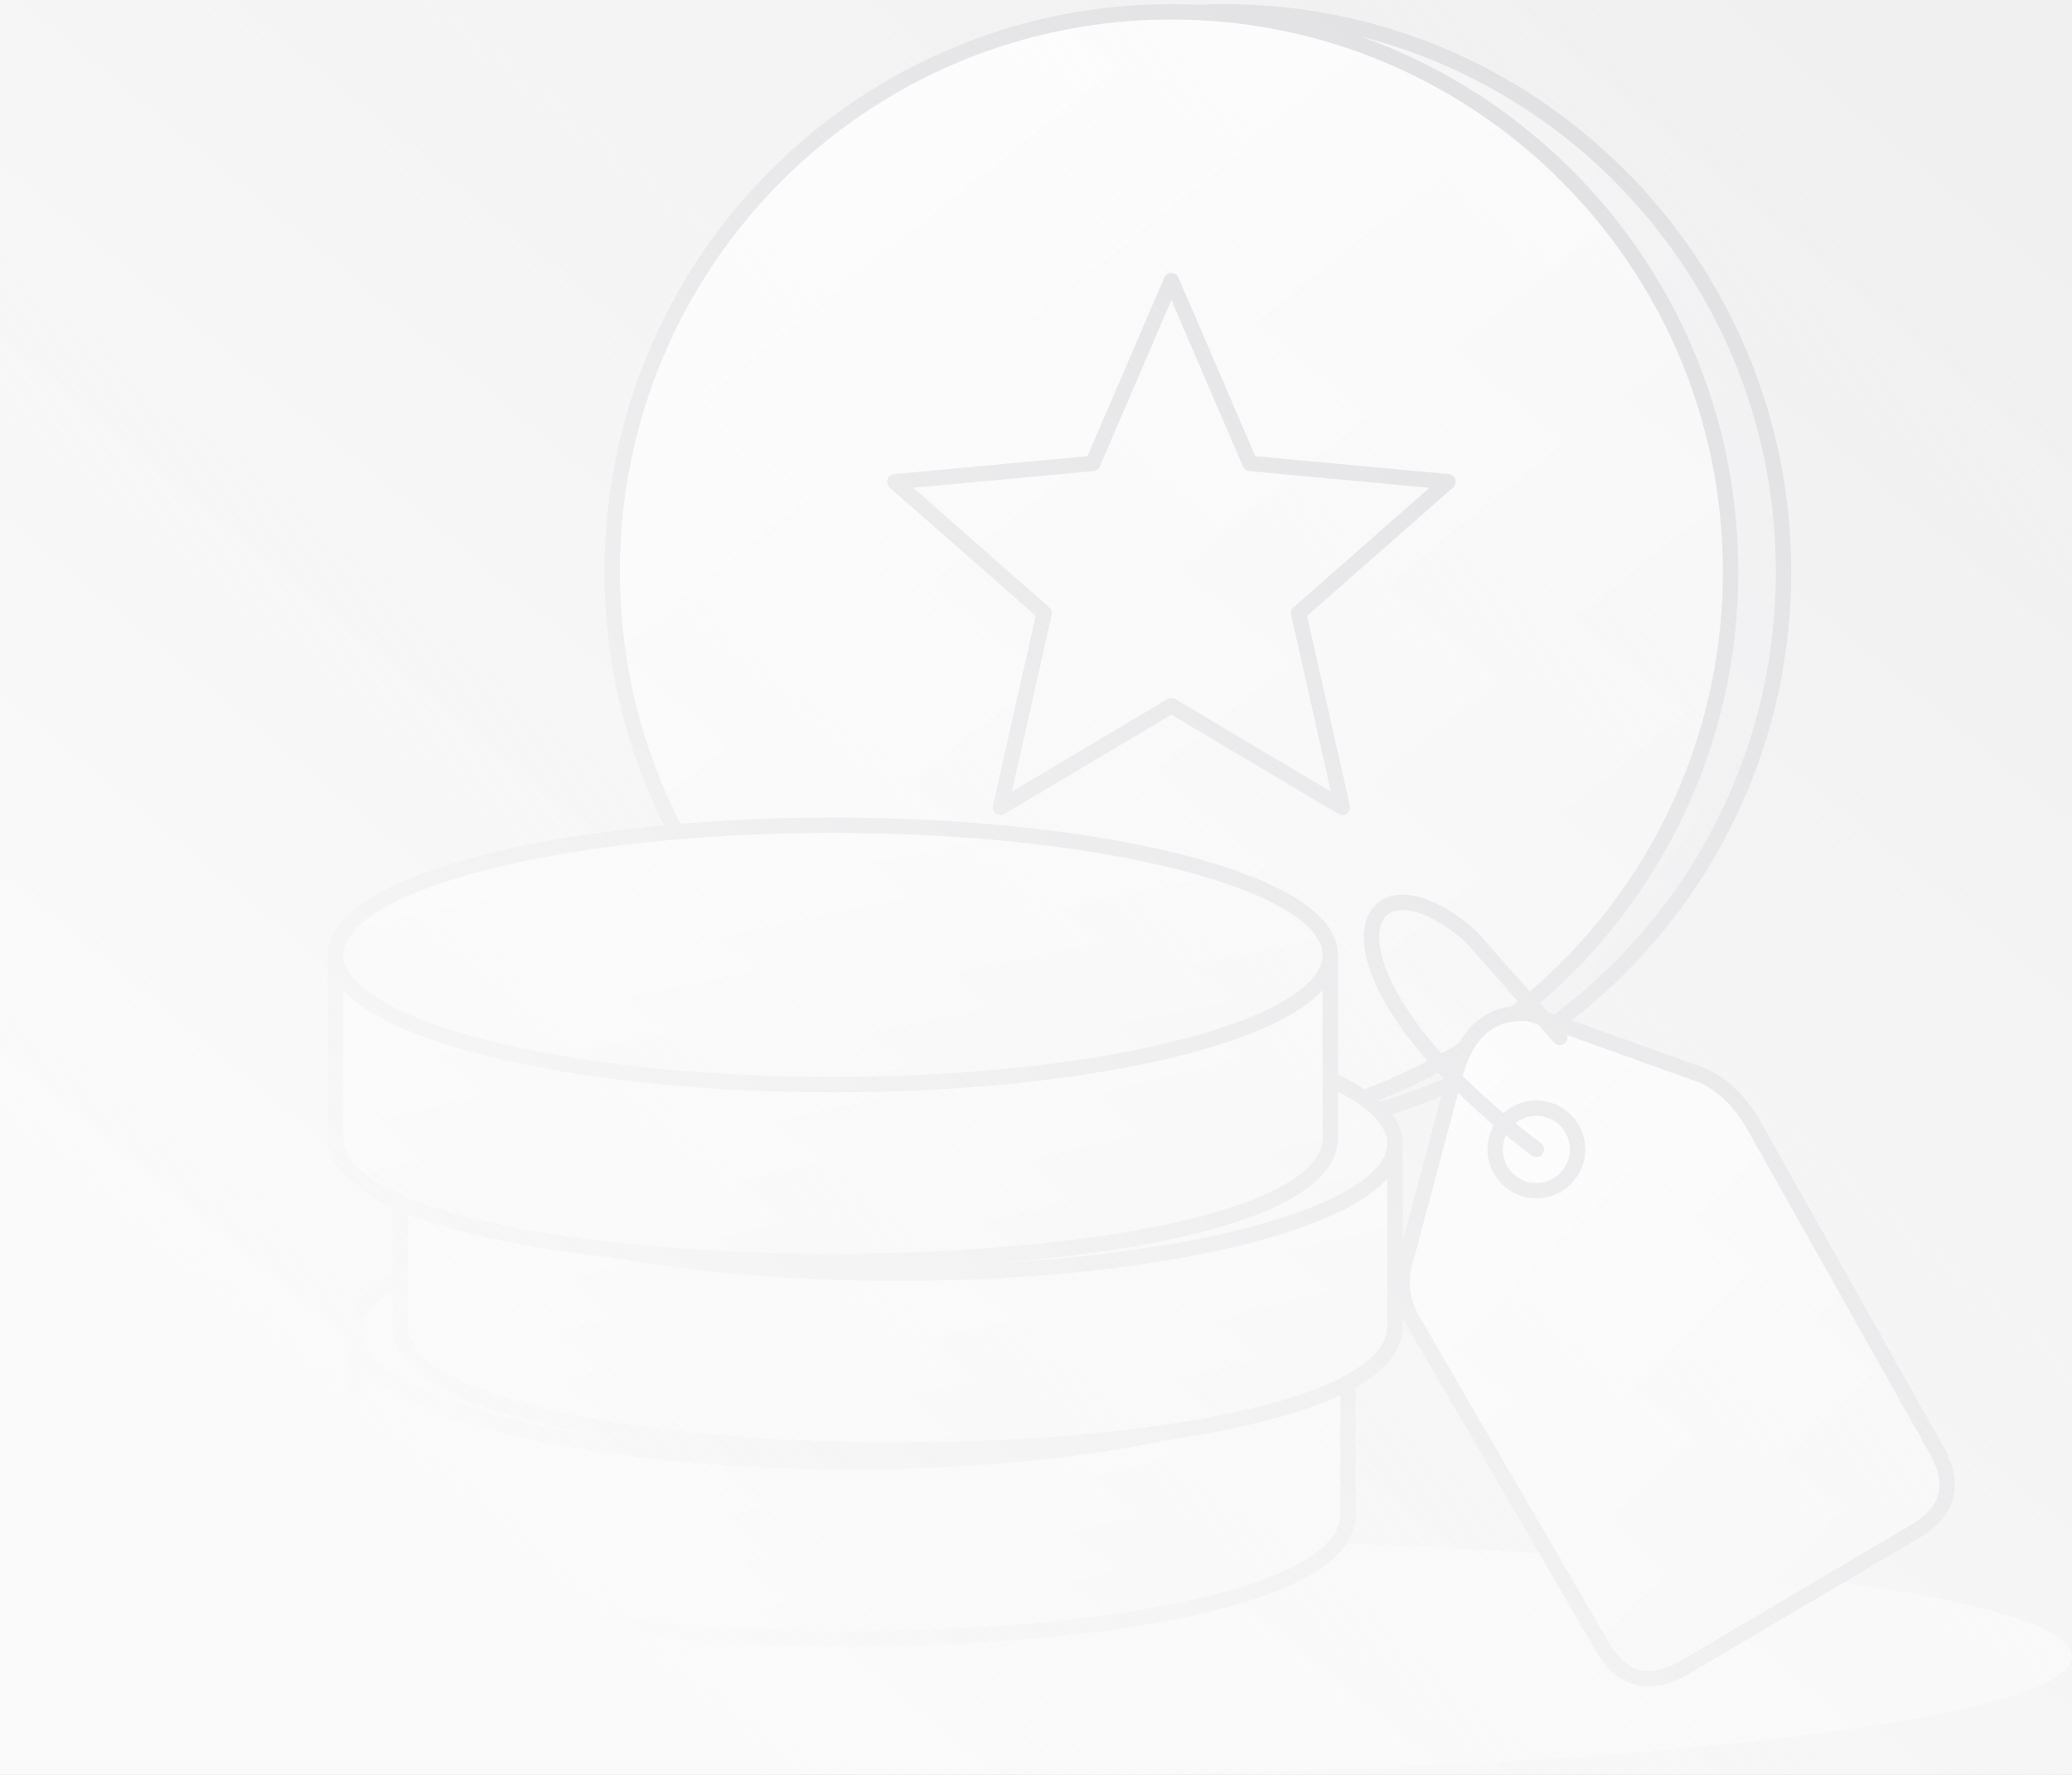
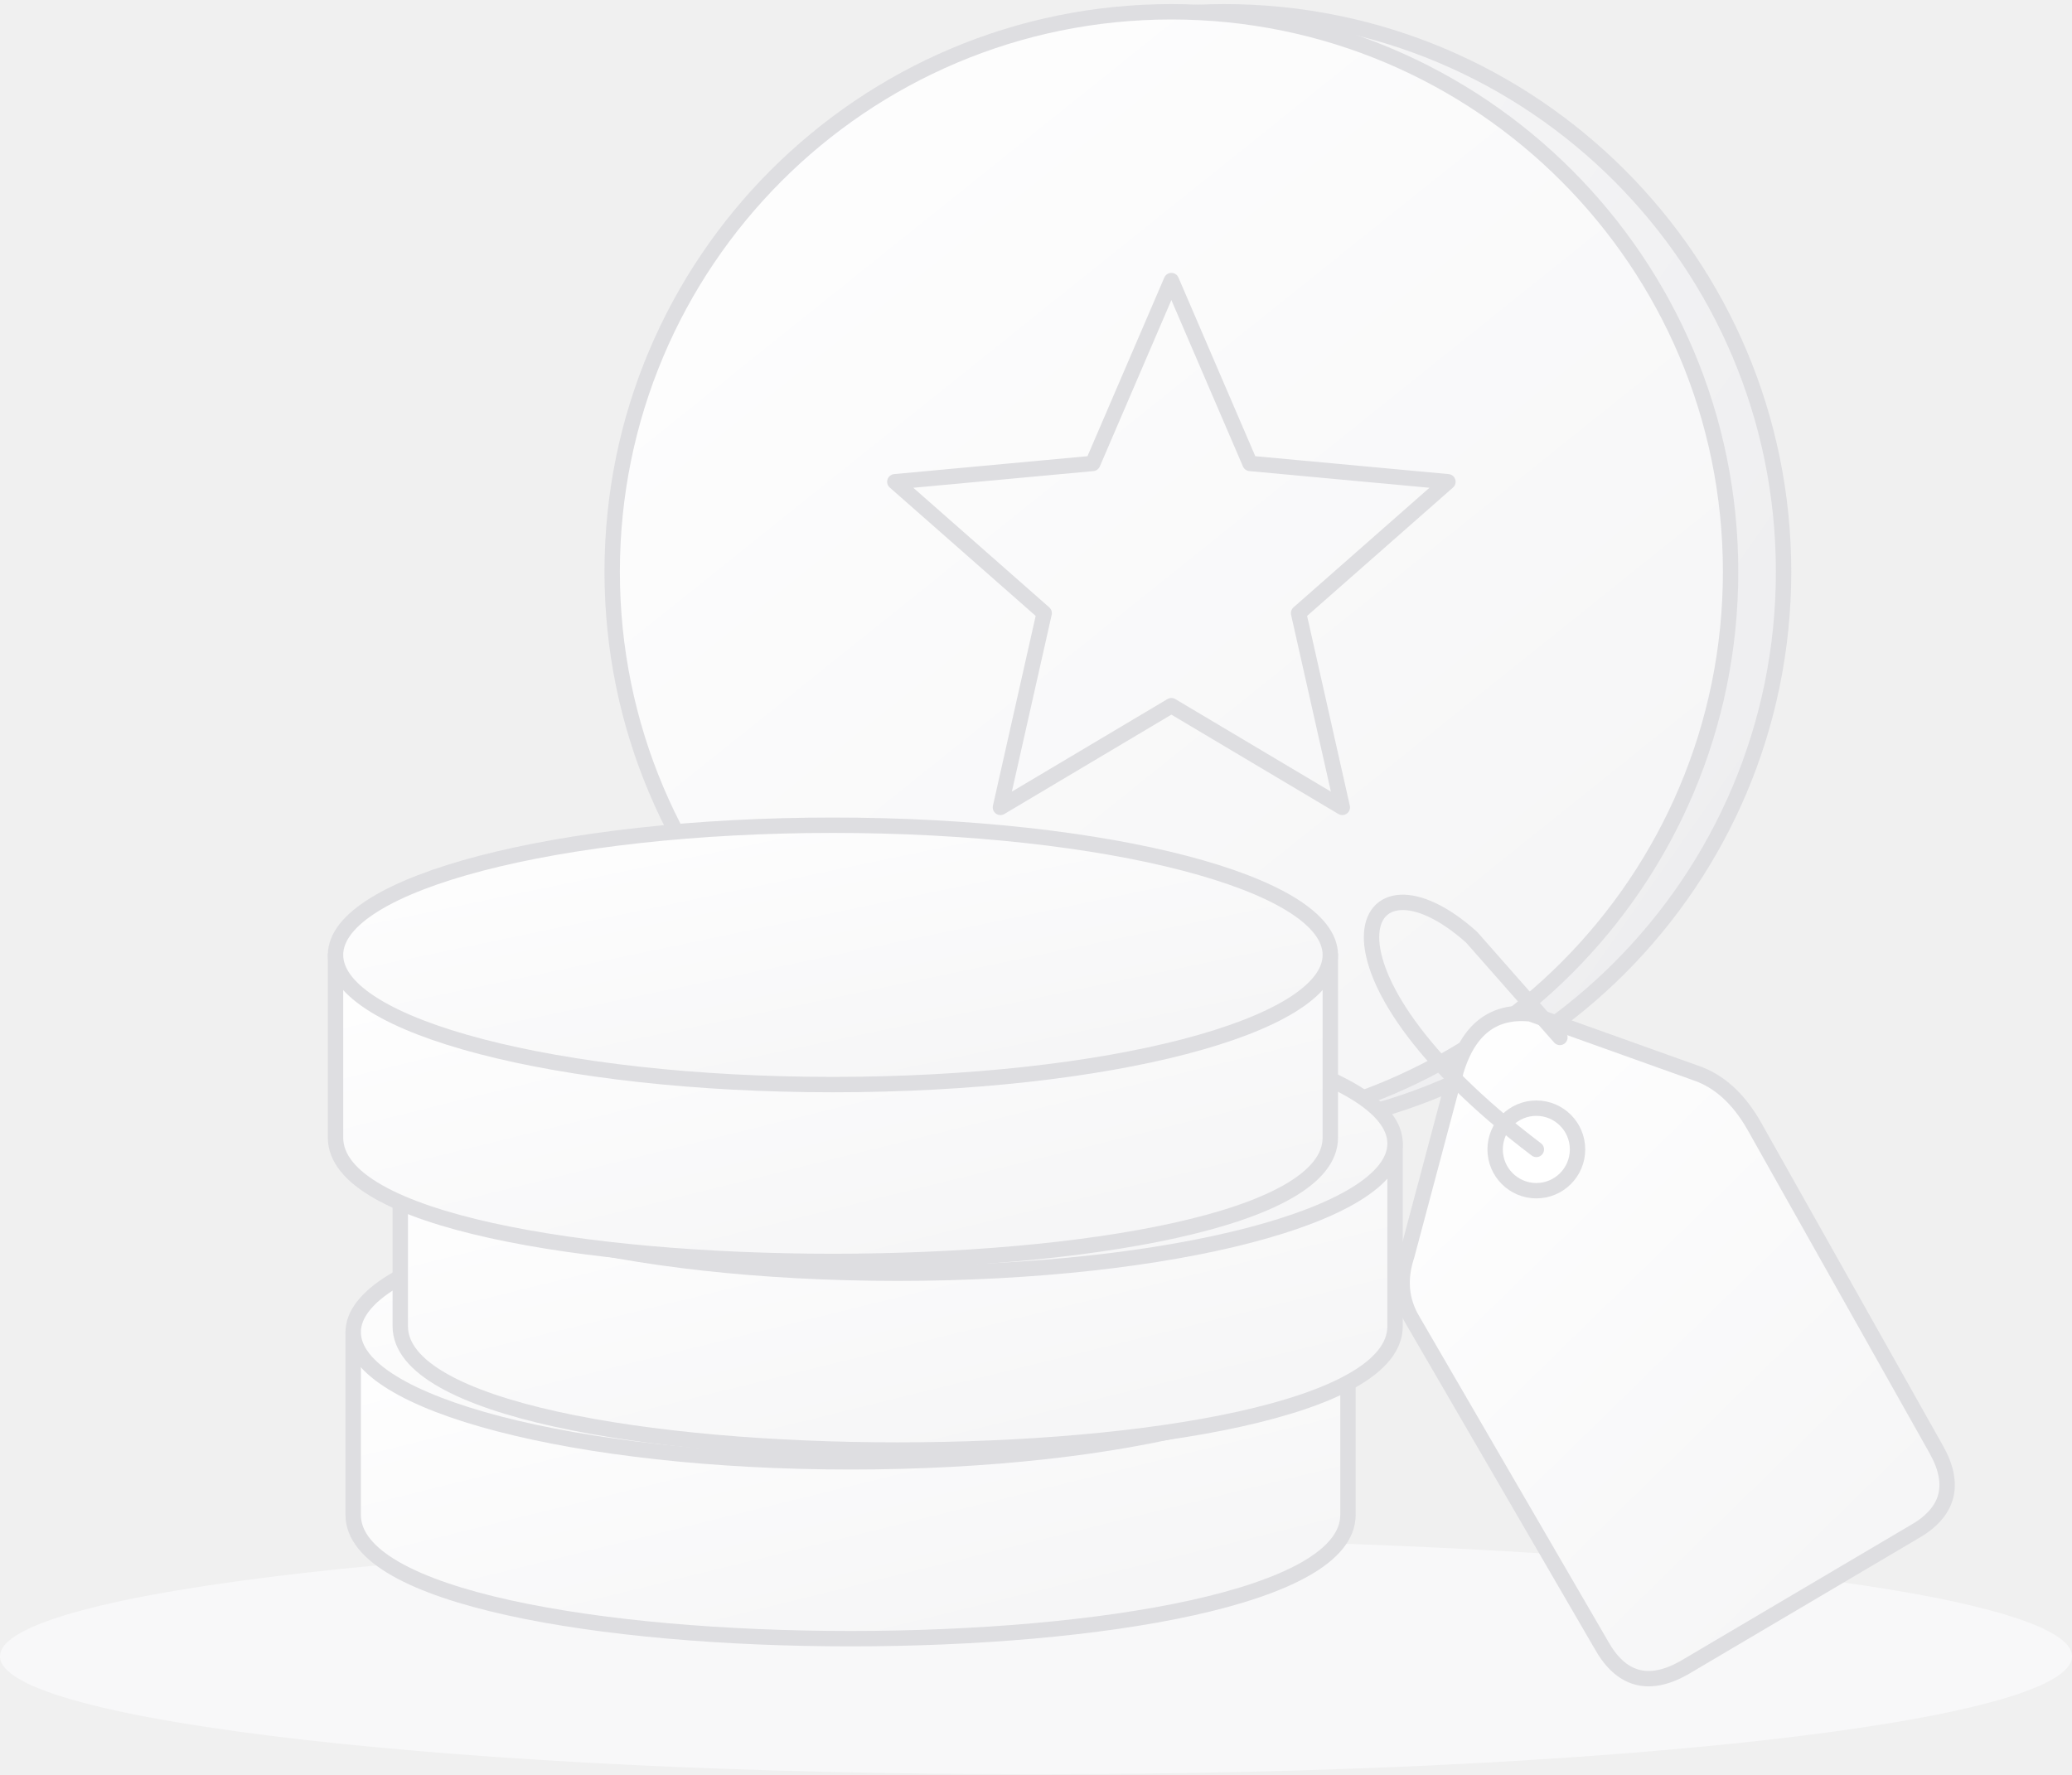
<svg xmlns="http://www.w3.org/2000/svg" width="202" height="173" viewBox="0 0 202 173" fill="none">
  <g clip-path="url(#clip0_3822_70)">
    <path d="M101 173C156.781 173 202 167.853 202 161.505C202 155.156 156.781 150.01 101 150.01C45.219 150.01 0 155.156 0 161.505C0 167.853 45.219 173 101 173Z" fill="#F8F8F9" />
    <path d="M119.364 110.352C149.473 110.352 173.881 85.906 173.881 55.751C173.881 25.595 149.473 1.149 119.364 1.149C89.255 1.149 64.847 25.595 64.847 55.751C64.847 85.906 89.255 110.352 119.364 110.352Z" fill="url(#paint0_linear_3822_70)" stroke-width="1.5" stroke-linecap="round" stroke-linejoin="round" stroke="#DEDEE1" />
    <path d="M114.199 110.352C144.308 110.352 168.716 85.906 168.716 55.751C168.716 25.595 144.308 1.149 114.199 1.149C84.09 1.149 59.682 25.595 59.682 55.751C59.682 85.906 84.09 110.352 114.199 110.352Z" fill="url(#paint1_linear_3822_70)" stroke-width="1.5" stroke-linecap="round" stroke-linejoin="round" stroke="#DEDEE1" />
    <path d="M114.198 27.358L121.865 45.187L141.159 46.974L126.6 59.785L130.863 78.724L114.198 68.809L97.533 78.724L101.797 59.785L87.238 46.974L106.532 45.187L114.198 27.358Z" stroke-width="1.5" stroke-linecap="round" stroke-linejoin="round" stroke="#DEDEE1" />
    <path d="M34.432 129.894V147.711C34.432 163.804 131.415 163.804 131.415 147.711V129.894H34.432Z" fill="url(#paint2_linear_3822_70)" stroke-width="1.5" stroke-linecap="round" stroke-linejoin="round" stroke="#DEDEE1" />
    <path d="M82.923 142.538C109.704 142.538 131.415 136.877 131.415 129.894C131.415 122.91 109.704 117.249 82.923 117.249C56.142 117.249 34.432 122.91 34.432 129.894C34.432 136.877 56.142 142.538 82.923 142.538Z" fill="url(#paint3_linear_3822_70)" stroke-width="1.5" stroke-linecap="round" stroke-linejoin="round" stroke="#DEDEE1" />
    <path d="M39.023 111.502V129.319C39.023 145.412 136.005 145.412 136.005 129.319V111.502H39.023Z" fill="url(#paint4_linear_3822_70)" stroke-width="1.5" stroke-linecap="round" stroke-linejoin="round" stroke="#DEDEE1" />
    <path d="M87.514 124.146C114.295 124.146 136.005 118.485 136.005 111.502C136.005 104.518 114.295 98.857 87.514 98.857C60.733 98.857 39.023 104.518 39.023 111.502C39.023 118.485 60.733 124.146 87.514 124.146Z" fill="url(#paint5_linear_3822_70)" stroke-width="1.5" stroke-linecap="round" stroke-linejoin="round" stroke="#DEDEE1" />
    <path d="M32.71 93.11V110.927C32.71 127.02 129.693 127.02 129.693 110.927V93.11H32.71Z" fill="url(#paint6_linear_3822_70)" stroke-width="1.5" stroke-linecap="round" stroke-linejoin="round" stroke="#DEDEE1" />
    <path d="M81.201 105.754C107.983 105.754 129.693 100.093 129.693 93.11C129.693 86.126 107.983 80.465 81.201 80.465C54.42 80.465 32.71 86.126 32.71 93.11C32.71 100.093 54.42 105.754 81.201 105.754Z" fill="url(#paint7_linear_3822_70)" stroke-width="1.5" stroke-linecap="round" stroke-linejoin="round" stroke="#DEDEE1" />
    <path d="M149.205 98.857L165.273 104.605C167.568 105.371 169.481 107.095 171.011 109.777L188.801 141.389C190.714 144.837 189.949 147.519 186.506 149.435L164.125 162.654C160.682 164.57 158.004 163.804 156.091 160.355L137.727 128.744C136.58 126.828 136.388 124.721 137.153 122.422L141.744 105.179C142.892 100.581 145.379 98.474 149.205 98.857Z" fill="url(#paint8_linear_3822_70)" stroke-width="1.5" stroke-linecap="round" stroke-linejoin="round" stroke="#DEDEE1" />
    <path d="M149.778 116.1C151.996 116.1 153.795 114.298 153.795 112.076C153.795 109.854 151.996 108.053 149.778 108.053C147.559 108.053 145.761 109.854 145.761 112.076C145.761 114.298 147.559 116.1 149.778 116.1Z" fill="white" stroke-width="1.5" stroke-linecap="round" stroke-linejoin="round" stroke="#DEDEE1" />
    <path d="M149.778 112.076C126.25 94.259 132.562 81.615 143.466 91.385L152.074 101.156" stroke-width="1.5" stroke-linecap="round" stroke-linejoin="round" stroke="#DEDEE1" />
-     <rect width="202" height="173" fill="url(#paint9_linear_3822_70)" />
  </g>
  <defs>
    <linearGradient id="paint0_linear_3822_70" x1="64.847" y1="1.149" x2="173.991" y2="77.433" gradientUnits="userSpaceOnUse">
      <stop stop-color="#FAFAFA" />
      <stop offset="1" stop-color="#EEEEF0" />
    </linearGradient>
    <linearGradient id="paint1_linear_3822_70" x1="59.682" y1="1.149" x2="147.073" y2="110.22" gradientUnits="userSpaceOnUse">
      <stop stop-color="white" />
      <stop offset="1" stop-color="#F5F5F6" />
    </linearGradient>
    <linearGradient id="paint2_linear_3822_70" x1="34.432" y1="129.894" x2="45.823" y2="176.1" gradientUnits="userSpaceOnUse">
      <stop stop-color="white" />
      <stop offset="1" stop-color="#F5F5F6" />
    </linearGradient>
    <linearGradient id="paint3_linear_3822_70" x1="34.432" y1="117.249" x2="42.723" y2="156.994" gradientUnits="userSpaceOnUse">
      <stop stop-color="white" />
      <stop offset="1" stop-color="#F5F5F6" />
    </linearGradient>
    <linearGradient id="paint4_linear_3822_70" x1="39.023" y1="111.502" x2="50.414" y2="157.708" gradientUnits="userSpaceOnUse">
      <stop stop-color="white" />
      <stop offset="1" stop-color="#F5F5F6" />
    </linearGradient>
    <linearGradient id="paint5_linear_3822_70" x1="39.023" y1="98.857" x2="47.313" y2="138.602" gradientUnits="userSpaceOnUse">
      <stop stop-color="white" />
      <stop offset="1" stop-color="#F5F5F6" />
    </linearGradient>
    <linearGradient id="paint6_linear_3822_70" x1="32.71" y1="93.11" x2="44.101" y2="139.316" gradientUnits="userSpaceOnUse">
      <stop stop-color="white" />
      <stop offset="1" stop-color="#F5F5F6" />
    </linearGradient>
    <linearGradient id="paint7_linear_3822_70" x1="32.71" y1="80.465" x2="41.001" y2="120.21" gradientUnits="userSpaceOnUse">
      <stop stop-color="white" />
      <stop offset="1" stop-color="#F5F5F6" />
    </linearGradient>
    <linearGradient id="paint8_linear_3822_70" x1="136.694" y1="98.813" x2="189.871" y2="153.258" gradientUnits="userSpaceOnUse">
      <stop stop-color="white" />
      <stop offset="1" stop-color="#F5F5F6" />
    </linearGradient>
-     <linearGradient id="paint9_linear_3822_70" x1="186" y1="6.5" x2="58.5" y2="159.5" gradientUnits="userSpaceOnUse">
-       <stop stop-color="#FAFAFA" stop-opacity="0" />
-       <stop offset="1" stop-color="#FAFAFA" />
-     </linearGradient>
    <clipPath id="clip0_3822_70">
      <rect width="202" height="173" fill="white" />
    </clipPath>
  </defs>
</svg>
